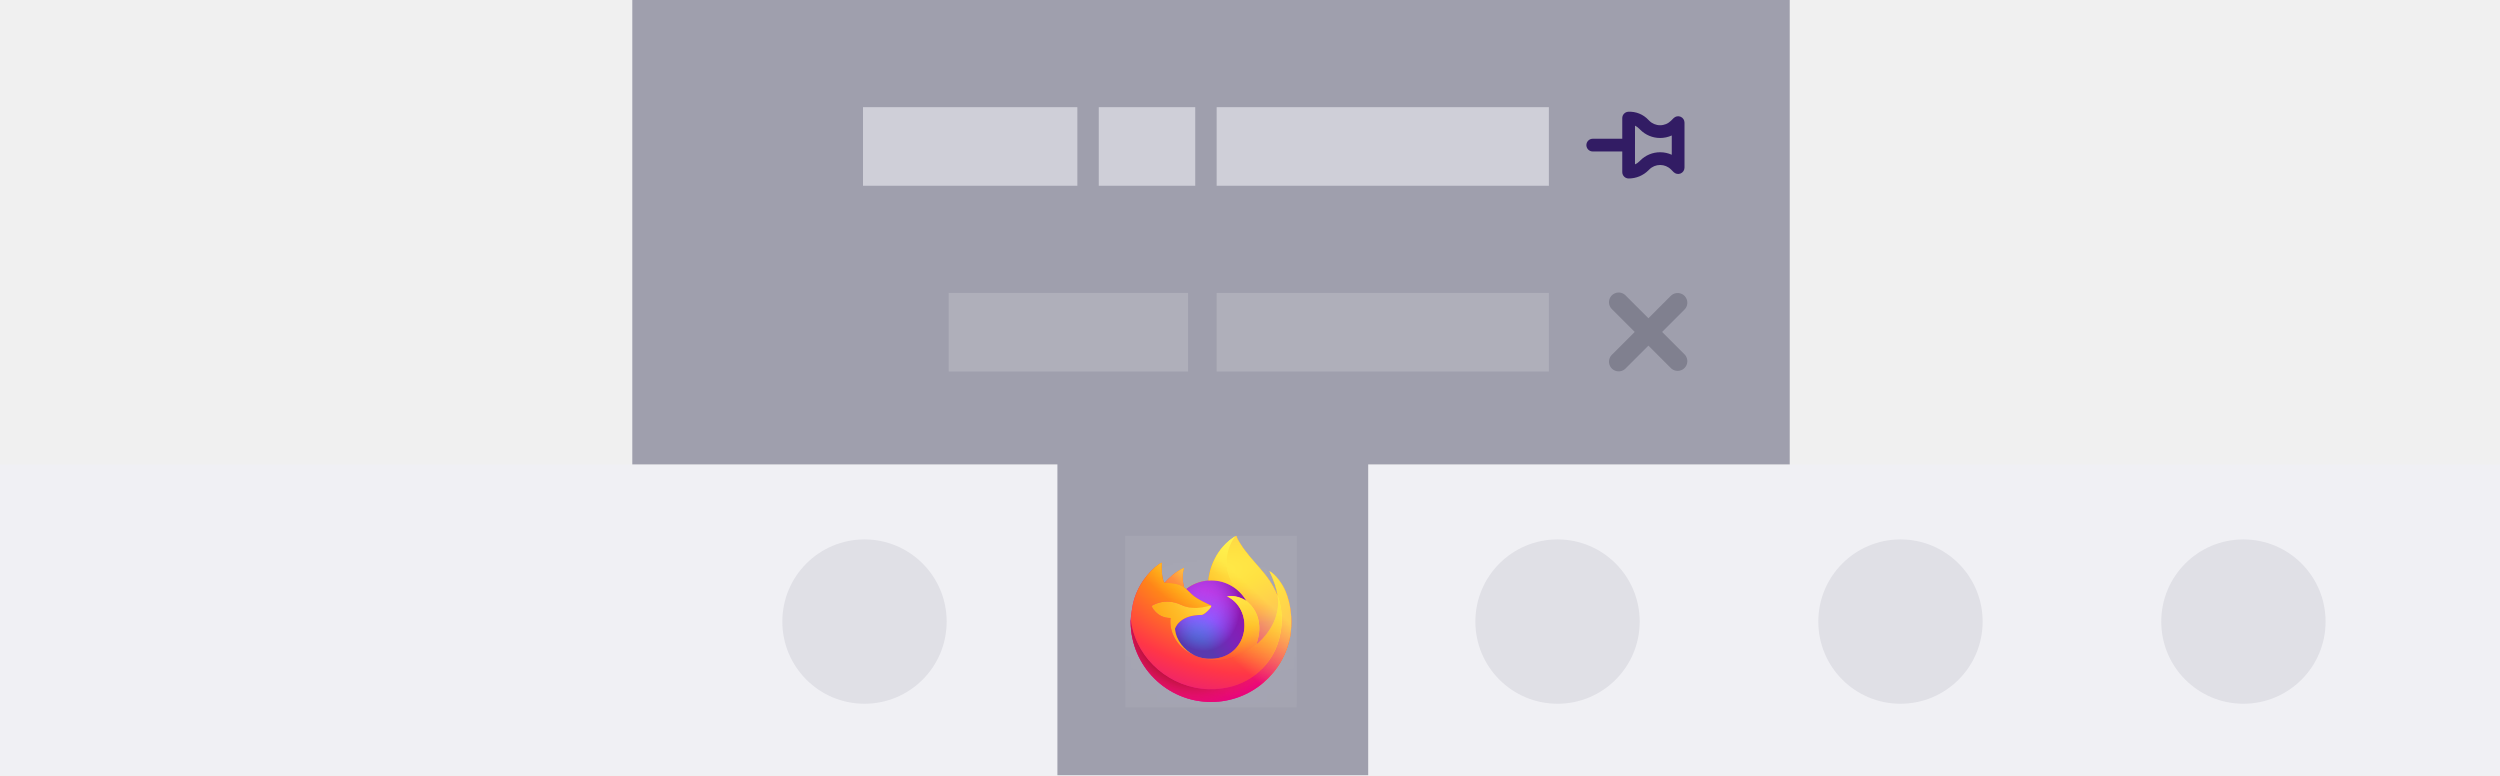
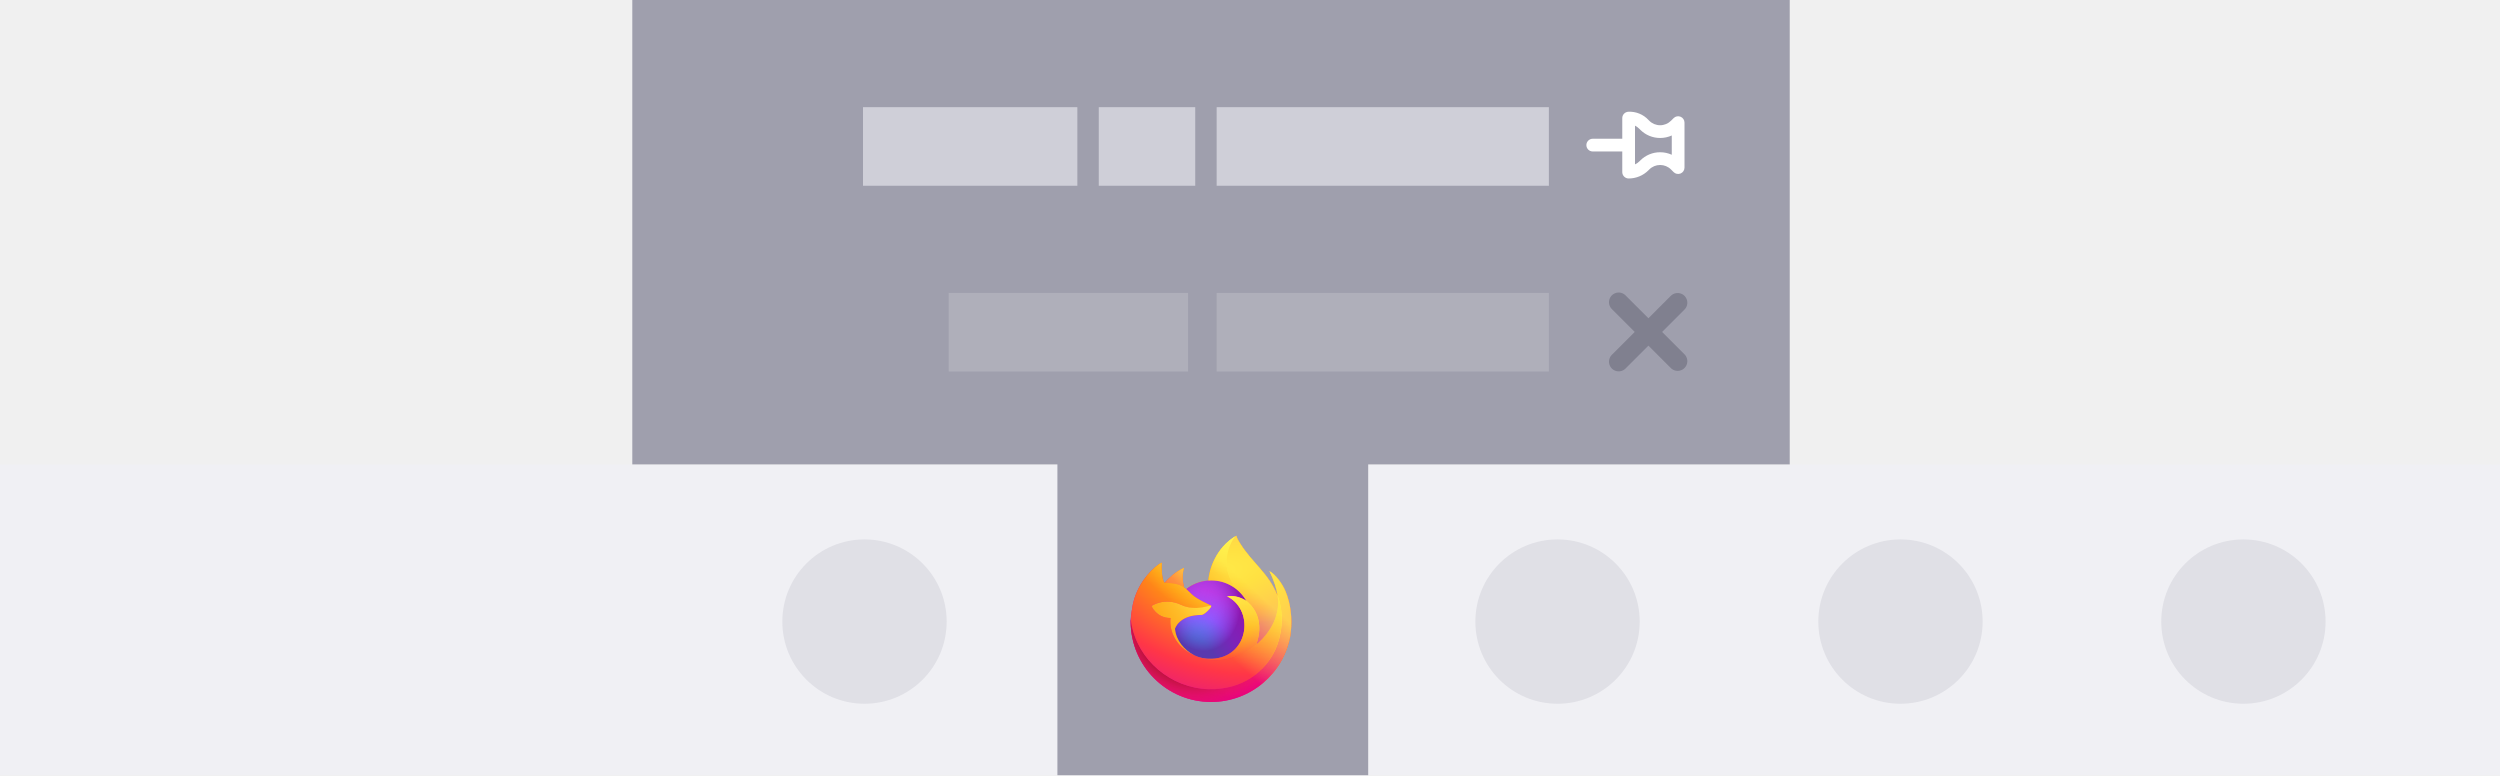
<svg xmlns="http://www.w3.org/2000/svg" width="516" height="160" viewBox="0 0 516 160" fill="none">
  <g clip-path="url(#clip0)">
    <rect width="516.129" height="64.147" transform="matrix(-1 0 0 1 516.129 95.8525)" fill="#F0F0F4" />
    <path fill-rule="evenodd" clip-rule="evenodd" d="M130.507 0H369.401V95.853H130.507V0ZM218.249 160V95.853H282.396V160H218.249Z" fill="#9F9FAD" />
-     <g clip-path="url(#clip1)" filter="url(#filter0_d)">
+     <g clip-path="url(#clip1)">
      <path d="M265.349 122.098C264.627 120.361 263.164 118.486 262.016 117.894C262.95 119.726 263.491 121.564 263.698 122.936C263.698 122.938 263.699 122.945 263.701 122.963C261.823 118.281 258.638 116.393 256.037 112.283C255.905 112.075 255.774 111.866 255.645 111.647C255.58 111.534 255.519 111.42 255.463 111.303C255.354 111.094 255.271 110.874 255.214 110.646C255.215 110.635 255.211 110.624 255.204 110.616C255.197 110.608 255.187 110.603 255.176 110.601C255.166 110.598 255.155 110.598 255.145 110.601C255.143 110.602 255.139 110.605 255.137 110.606C255.133 110.607 255.129 110.611 255.125 110.613C255.127 110.61 255.131 110.605 255.132 110.603C250.959 113.047 249.543 117.568 249.413 119.83C247.746 119.945 246.153 120.559 244.841 121.592C244.703 121.476 244.56 121.368 244.411 121.267C244.032 119.943 244.016 118.541 244.364 117.207C242.657 117.984 241.33 119.213 240.365 120.297H240.357C239.699 119.463 239.745 116.712 239.783 116.137C239.775 116.102 239.292 116.388 239.228 116.431C238.647 116.846 238.104 117.311 237.605 117.822C237.037 118.398 236.518 119.02 236.054 119.682C236.054 119.683 236.053 119.684 236.053 119.685C236.053 119.684 236.053 119.683 236.054 119.682C234.985 121.196 234.228 122.907 233.824 124.715C233.817 124.751 233.81 124.788 233.802 124.825C233.771 124.971 233.658 125.703 233.639 125.861C233.637 125.874 233.636 125.885 233.635 125.898C233.489 126.654 233.399 127.42 233.365 128.19C233.365 128.218 233.364 128.246 233.364 128.274C233.364 137.448 240.802 144.885 249.976 144.885C258.193 144.885 265.015 138.92 266.351 131.085C266.379 130.873 266.401 130.659 266.426 130.445C266.756 127.596 266.389 124.602 265.349 122.098ZM246.201 135.1C246.279 135.137 246.352 135.178 246.432 135.213C246.435 135.216 246.44 135.218 246.443 135.22C246.362 135.181 246.281 135.141 246.201 135.1V135.1ZM263.703 122.967L263.7 122.951C263.701 122.957 263.702 122.963 263.703 122.969L263.703 122.967Z" fill="url(#paint0_linear)" />
      <path d="M265.349 122.098C264.627 120.362 263.164 118.487 262.016 117.894C262.951 119.726 263.491 121.564 263.698 122.936C263.698 122.932 263.699 122.939 263.701 122.951C263.701 122.957 263.703 122.963 263.703 122.969C265.271 127.218 264.417 131.539 263.186 134.18C261.283 138.265 256.674 142.452 249.46 142.247C241.666 142.027 234.799 136.244 233.518 128.669C233.284 127.475 233.518 126.868 233.635 125.898C233.492 126.646 233.438 126.862 233.366 128.19C233.366 128.219 233.364 128.247 233.364 128.275C233.364 137.448 240.802 144.885 249.976 144.885C258.193 144.885 265.015 138.92 266.351 131.086C266.379 130.873 266.401 130.659 266.426 130.445C266.756 127.596 266.389 124.602 265.349 122.098Z" fill="url(#paint1_radial)" />
      <path d="M265.349 122.098C264.627 120.362 263.164 118.487 262.016 117.894C262.951 119.726 263.491 121.564 263.698 122.936C263.698 122.932 263.699 122.939 263.701 122.951C263.701 122.957 263.703 122.963 263.703 122.969C265.271 127.218 264.417 131.539 263.186 134.18C261.283 138.265 256.674 142.452 249.46 142.247C241.666 142.027 234.799 136.244 233.518 128.669C233.284 127.475 233.518 126.868 233.635 125.898C233.492 126.646 233.438 126.862 233.366 128.19C233.366 128.219 233.364 128.247 233.364 128.275C233.364 137.448 240.802 144.885 249.976 144.885C258.193 144.885 265.015 138.92 266.351 131.086C266.379 130.873 266.401 130.659 266.426 130.445C266.756 127.596 266.389 124.602 265.349 122.098Z" fill="url(#paint2_radial)" />
      <path d="M257.276 124.051C257.312 124.076 257.345 124.101 257.379 124.127C256.962 123.387 256.443 122.709 255.837 122.114C250.673 116.951 254.483 110.919 255.125 110.612C255.127 110.61 255.131 110.604 255.132 110.603C250.959 113.047 249.543 117.568 249.413 119.83C249.607 119.817 249.8 119.8 249.997 119.8C253.111 119.8 255.823 121.513 257.276 124.051V124.051Z" fill="url(#paint3_radial)" />
      <path d="M250.007 125.082C249.98 125.495 248.52 126.92 248.009 126.92C243.286 126.92 242.519 129.777 242.519 129.777C242.728 132.183 244.403 134.165 246.432 135.213C246.525 135.261 246.618 135.304 246.712 135.347C246.873 135.418 247.035 135.485 247.2 135.547C247.896 135.793 248.624 135.933 249.361 135.964C257.641 136.352 259.245 126.065 253.27 123.078C254.8 122.812 256.389 123.427 257.276 124.051C255.823 121.513 253.111 119.801 249.997 119.801C249.8 119.801 249.607 119.817 249.413 119.83C247.747 119.945 246.154 120.559 244.841 121.592C245.095 121.806 245.38 122.093 245.983 122.686C247.11 123.797 250.001 124.947 250.007 125.082V125.082Z" fill="url(#paint4_radial)" />
      <path d="M250.007 125.082C249.98 125.495 248.52 126.92 248.009 126.92C243.286 126.92 242.519 129.777 242.519 129.777C242.728 132.183 244.403 134.165 246.432 135.213C246.525 135.261 246.618 135.304 246.712 135.347C246.873 135.418 247.035 135.485 247.2 135.547C247.896 135.793 248.624 135.933 249.361 135.964C257.641 136.352 259.245 126.065 253.27 123.078C254.8 122.812 256.389 123.427 257.276 124.051C255.823 121.513 253.111 119.801 249.997 119.801C249.8 119.801 249.607 119.817 249.413 119.83C247.747 119.945 246.154 120.559 244.841 121.592C245.095 121.806 245.38 122.093 245.983 122.686C247.11 123.797 250.001 124.947 250.007 125.082V125.082Z" fill="url(#paint5_radial)" />
      <path d="M244.066 121.039C244.182 121.114 244.297 121.19 244.411 121.268C244.032 119.943 244.016 118.541 244.364 117.208C242.658 117.985 241.33 119.213 240.365 120.298C240.445 120.295 242.855 120.252 244.066 121.039V121.039Z" fill="url(#paint6_radial)" />
      <path d="M233.518 128.669C234.799 136.243 241.666 142.027 249.46 142.247C256.674 142.452 261.283 138.264 263.186 134.179C264.417 131.539 265.271 127.219 263.703 122.969L263.703 122.967L263.701 122.951C263.699 122.939 263.698 122.932 263.698 122.936C263.698 122.938 263.699 122.945 263.701 122.963C264.291 126.811 262.333 130.538 259.274 133.058L259.265 133.08C253.303 137.934 247.598 136.009 246.443 135.221C246.362 135.182 246.281 135.141 246.201 135.1C242.726 133.439 241.29 130.273 241.598 127.557C238.663 127.557 237.662 125.082 237.662 125.082C237.662 125.082 240.297 123.203 243.77 124.837C246.986 126.35 250.007 125.082 250.007 125.082C250.001 124.947 247.11 123.797 245.982 122.686C245.38 122.093 245.094 121.807 244.841 121.592C244.703 121.476 244.56 121.368 244.411 121.267C244.297 121.19 244.182 121.114 244.066 121.039C242.855 120.252 240.445 120.295 240.365 120.297H240.357C239.699 119.463 239.745 116.711 239.783 116.137C239.775 116.101 239.292 116.388 239.228 116.431C238.647 116.846 238.104 117.311 237.605 117.822C237.037 118.398 236.518 119.02 236.054 119.683C236.054 119.683 236.053 119.684 236.053 119.685C236.053 119.684 236.053 119.683 236.054 119.683C234.985 121.196 234.228 122.907 233.825 124.715C233.817 124.751 233.227 127.331 233.518 128.669V128.669Z" fill="url(#paint7_radial)" />
      <path d="M255.837 122.114C256.443 122.709 256.962 123.387 257.379 124.127C257.47 124.195 257.556 124.264 257.628 124.331C261.394 127.801 259.421 132.709 259.274 133.058C262.333 130.538 264.291 126.811 263.701 122.963C261.823 118.281 258.638 116.393 256.037 112.283C255.905 112.075 255.774 111.866 255.645 111.647C255.58 111.534 255.519 111.42 255.463 111.303C255.354 111.094 255.271 110.874 255.214 110.646C255.215 110.635 255.211 110.624 255.204 110.616C255.197 110.608 255.187 110.603 255.176 110.601C255.166 110.598 255.155 110.598 255.145 110.601C255.143 110.602 255.139 110.605 255.137 110.606C255.133 110.607 255.129 110.611 255.125 110.613C254.483 110.919 250.673 116.951 255.837 122.114V122.114Z" fill="url(#paint8_radial)" />
      <path d="M257.628 124.331C257.556 124.264 257.47 124.195 257.379 124.127C257.345 124.101 257.312 124.076 257.276 124.051C256.389 123.428 254.8 122.812 253.27 123.078C259.245 126.065 257.641 136.352 249.361 135.964C248.624 135.934 247.895 135.793 247.2 135.547C247.035 135.485 246.873 135.418 246.712 135.347C246.618 135.305 246.524 135.261 246.432 135.213C246.435 135.216 246.44 135.218 246.443 135.22C247.598 136.008 253.303 137.934 259.265 133.08L259.274 133.058C259.421 132.709 261.394 127.801 257.628 124.331V124.331Z" fill="url(#paint9_radial)" />
      <path d="M242.519 129.777C242.519 129.777 243.286 126.92 248.009 126.92C248.52 126.92 249.98 125.495 250.007 125.082C250.034 124.668 246.986 126.35 243.77 124.837C240.297 123.203 237.662 125.082 237.662 125.082C237.662 125.082 238.663 127.557 241.598 127.557C241.29 130.273 242.726 133.439 246.201 135.1C246.279 135.137 246.352 135.178 246.432 135.213C244.403 134.165 242.728 132.183 242.519 129.777V129.777Z" fill="url(#paint10_radial)" />
      <path d="M265.349 122.098C264.627 120.361 263.164 118.486 262.016 117.894C262.95 119.726 263.491 121.564 263.698 122.936C263.698 122.938 263.699 122.945 263.701 122.963C261.823 118.281 258.638 116.393 256.037 112.283C255.905 112.075 255.774 111.866 255.645 111.647C255.58 111.534 255.519 111.42 255.462 111.303C255.354 111.094 255.271 110.874 255.214 110.646C255.215 110.635 255.211 110.624 255.204 110.616C255.197 110.608 255.187 110.603 255.176 110.601C255.166 110.598 255.155 110.598 255.145 110.601C255.143 110.602 255.139 110.605 255.137 110.606C255.133 110.607 255.129 110.611 255.125 110.613C255.127 110.61 255.13 110.605 255.132 110.603C250.959 113.047 249.543 117.568 249.413 119.83C249.606 119.817 249.799 119.801 249.996 119.801C253.111 119.801 255.823 121.513 257.275 124.051C256.388 123.428 254.8 122.812 253.27 123.078C259.245 126.065 257.641 136.352 249.361 135.964C248.624 135.934 247.895 135.793 247.199 135.547C247.035 135.485 246.872 135.418 246.711 135.347C246.618 135.305 246.524 135.261 246.432 135.214C246.435 135.216 246.439 135.218 246.443 135.22C246.362 135.181 246.281 135.141 246.201 135.1C246.279 135.137 246.352 135.178 246.431 135.213C244.403 134.165 242.727 132.183 242.518 129.777C242.518 129.777 243.285 126.92 248.009 126.92C248.519 126.92 249.979 125.495 250.006 125.082C250 124.947 247.109 123.797 245.982 122.686C245.38 122.093 245.094 121.807 244.84 121.592C244.703 121.476 244.559 121.367 244.41 121.267C244.031 119.942 244.015 118.54 244.363 117.207C242.657 117.984 241.33 119.213 240.365 120.297H240.357C239.698 119.463 239.745 116.711 239.782 116.137C239.774 116.101 239.291 116.388 239.228 116.431C238.647 116.846 238.103 117.311 237.604 117.822C237.037 118.398 236.518 119.02 236.054 119.682C236.054 119.683 236.053 119.684 236.053 119.685C236.053 119.684 236.053 119.683 236.054 119.682C234.985 121.196 234.228 122.907 233.824 124.715C233.817 124.751 233.81 124.788 233.802 124.825C233.771 124.971 233.63 125.713 233.611 125.872C233.609 125.885 233.612 125.86 233.611 125.872C233.482 126.639 233.401 127.413 233.366 128.19C233.366 128.218 233.364 128.246 233.364 128.275C233.364 137.448 240.802 144.885 249.976 144.885C258.193 144.885 265.015 138.92 266.35 131.085C266.379 130.873 266.401 130.659 266.426 130.445C266.756 127.596 266.389 124.602 265.349 122.098ZM263.701 122.951C263.701 122.957 263.702 122.963 263.703 122.969L263.703 122.967L263.701 122.951V122.951Z" fill="url(#paint11_linear)" />
    </g>
    <circle r="16.959" transform="matrix(-1 0 0 1 321.475 128.295)" fill="#E0E0E6" />
    <circle r="16.959" transform="matrix(-1 0 0 1 392.258 128.295)" fill="#E0E0E6" />
    <circle r="16.959" transform="matrix(-1 0 0 1 463.041 128.295)" fill="#E0E0E6" />
    <circle r="16.959" transform="matrix(-1 0 0 1 178.433 128.295)" fill="#E0E0E6" />
    <line x1="2" y1="-2" x2="19.213" y2="-2" transform="matrix(-0.707107 -0.707107 -0.707107 0.707107 346.266 77.3762)" stroke="#80808F" stroke-width="4" stroke-linecap="round" stroke-linejoin="round" />
    <line x1="2" y1="-2" x2="19.213" y2="-2" transform="matrix(0.707107 -0.707107 -0.707107 -0.707107 331.266 74.6494)" stroke="#80808F" stroke-width="4" stroke-linecap="round" stroke-linejoin="round" />
    <rect width="68.571" height="16.221" transform="matrix(-1 0 0 1 319.69 60.4609)" fill="#AFAFBA" />
    <rect width="49.401" height="16.221" transform="matrix(-1 0 0 1 245.22 60.4609)" fill="#AFAFBA" />
-     <path d="M328.719 31.265L334.836 31.265L334.836 35.525C334.837 35.873 334.975 36.207 335.221 36.453C335.468 36.7 335.802 36.838 336.15 36.838C336.912 36.84 337.666 36.691 338.37 36.4C339.074 36.108 339.713 35.68 340.25 35.14L340.41 34.98C341.005 34.386 341.811 34.052 342.652 34.052C343.493 34.052 344.3 34.386 344.894 34.98L345.439 35.525C345.623 35.708 345.857 35.833 346.111 35.884C346.366 35.934 346.63 35.908 346.87 35.809C347.11 35.71 347.315 35.541 347.46 35.325C347.604 35.109 347.681 34.855 347.681 34.596L347.681 25.307C347.681 25.047 347.604 24.793 347.46 24.577C347.315 24.361 347.11 24.193 346.87 24.093C346.63 23.994 346.366 23.968 346.111 24.018C345.857 24.069 345.623 24.194 345.439 24.378L344.894 24.922C344.3 25.517 343.493 25.85 342.652 25.85C341.811 25.85 341.005 25.517 340.41 24.922L340.253 24.765C339.724 24.192 339.074 23.742 338.351 23.448C337.628 23.155 336.849 23.024 336.07 23.066C335.736 23.087 335.422 23.234 335.193 23.477C334.964 23.721 334.836 24.043 334.836 24.378L334.836 28.638L328.719 28.638C328.374 28.644 328.046 28.785 327.805 29.03C327.563 29.276 327.428 29.607 327.428 29.951C327.428 30.296 327.563 30.626 327.805 30.872C328.046 31.118 328.374 31.259 328.719 31.265ZM337.464 25.932C337.811 26.109 338.125 26.343 338.395 26.623L338.552 26.78C339.089 27.32 339.728 27.748 340.432 28.04C341.135 28.331 341.89 28.481 342.651 28.479C343.48 28.48 344.299 28.304 345.054 27.962L345.053 31.942C344.3 31.599 343.481 31.422 342.653 31.424C341.891 31.421 341.136 31.57 340.432 31.862C339.728 32.154 339.089 32.582 338.552 33.122L338.392 33.282C338.124 33.552 337.809 33.771 337.463 33.929L337.464 25.932Z" fill="#321C64" />
+     <path d="M328.719 31.265L334.836 31.265L334.836 35.525C334.837 35.873 334.975 36.207 335.221 36.453C335.468 36.7 335.802 36.838 336.15 36.838C336.912 36.84 337.666 36.691 338.37 36.4C339.074 36.108 339.713 35.68 340.25 35.14L340.41 34.98C341.005 34.386 341.811 34.052 342.652 34.052C343.493 34.052 344.3 34.386 344.894 34.98L345.439 35.525C345.623 35.708 345.857 35.833 346.111 35.884C346.366 35.934 346.63 35.908 346.87 35.809C347.11 35.71 347.315 35.541 347.46 35.325C347.604 35.109 347.681 34.855 347.681 34.596L347.681 25.307C347.681 25.047 347.604 24.793 347.46 24.577C347.315 24.361 347.11 24.193 346.87 24.093C346.63 23.994 346.366 23.968 346.111 24.018C345.857 24.069 345.623 24.194 345.439 24.378L344.894 24.922C344.3 25.517 343.493 25.85 342.652 25.85C341.811 25.85 341.005 25.517 340.41 24.922L340.253 24.765C339.724 24.192 339.074 23.742 338.351 23.448C337.628 23.155 336.849 23.024 336.07 23.066C335.736 23.087 335.422 23.234 335.193 23.477C334.964 23.721 334.836 24.043 334.836 24.378L334.836 28.638L328.719 28.638C328.374 28.644 328.046 28.785 327.805 29.03C327.563 29.276 327.428 29.607 327.428 29.951C327.428 30.296 327.563 30.626 327.805 30.872C328.046 31.118 328.374 31.259 328.719 31.265ZM337.464 25.932C337.811 26.109 338.125 26.343 338.395 26.623L338.552 26.78C339.089 27.32 339.728 27.748 340.432 28.04C341.135 28.331 341.89 28.481 342.651 28.479C343.48 28.48 344.299 28.304 345.054 27.962L345.053 31.942C344.3 31.599 343.481 31.422 342.653 31.424C341.891 31.421 341.136 31.57 340.432 31.862C339.728 32.154 339.089 32.582 338.552 33.122L338.392 33.282C338.124 33.552 337.809 33.771 337.463 33.929L337.464 25.932Z" fill="#FFF" />
    <rect width="68.571" height="16.221" transform="matrix(-1 0 0 1 319.69 22.1199)" fill="#CFCFD8" />
    <rect width="19.908" height="16.221" transform="matrix(-1 0 0 1 246.695 22.1199)" fill="#CFCFD8" />
    <rect width="44.24" height="16.221" transform="matrix(-1 0 0 1 222.363 22.1199)" fill="#CFCFD8" />
  </g>
  <defs>
-     <filter id="filter0_d" x="152.258" y="30.599" width="195.392" height="195.392" filterUnits="userSpaceOnUse" color-interpolation-filters="sRGB">
-       <feFlood flood-opacity="0" result="BackgroundImageFix" />
-       <feColorMatrix in="SourceAlpha" type="matrix" values="0 0 0 0 0 0 0 0 0 0 0 0 0 0 0 0 0 0 127 0" />
-       <feOffset />
-       <feGaussianBlur stdDeviation="40" />
-       <feColorMatrix type="matrix" values="0 0 0 0 1 0 0 0 0 1 0 0 0 0 1 0 0 0 1 0" />
-       <feBlend mode="normal" in2="BackgroundImageFix" result="effect1_dropShadow" />
-       <feBlend mode="normal" in="SourceGraphic" in2="effect1_dropShadow" result="shape" />
-     </filter>
    <linearGradient id="paint0_linear" x1="262.313" y1="115.913" x2="235.639" y2="141.645" gradientUnits="userSpaceOnUse">
      <stop offset="0.05" stop-color="#FFF44F" />
      <stop offset="0.37" stop-color="#FF980E" />
      <stop offset="0.53" stop-color="#FF3647" />
      <stop offset="0.7" stop-color="#E31587" />
    </linearGradient>
    <radialGradient id="paint1_radial" cx="0" cy="0" r="1" gradientUnits="userSpaceOnUse" gradientTransform="translate(256.354 114.421) scale(33.9762 34.5484)">
      <stop offset="0.13" stop-color="#FFBD4F" />
      <stop offset="0.28" stop-color="#FF980E" />
      <stop offset="0.47" stop-color="#FF3750" />
      <stop offset="0.78" stop-color="#EB0878" />
      <stop offset="0.86" stop-color="#E50080" />
    </radialGradient>
    <radialGradient id="paint2_radial" cx="0" cy="0" r="1" gradientUnits="userSpaceOnUse" gradientTransform="translate(246.503 128.69) scale(34.8256 34.5484)">
      <stop offset="0.3" stop-color="#960E18" />
      <stop offset="0.35" stop-color="#B11927" stop-opacity="0.74" />
      <stop offset="0.43" stop-color="#DB293D" stop-opacity="0.34" />
      <stop offset="0.5" stop-color="#F5334B" stop-opacity="0.09" />
      <stop offset="0.53" stop-color="#FF3750" stop-opacity="0" />
    </radialGradient>
    <radialGradient id="paint3_radial" cx="0" cy="0" r="1" gradientUnits="userSpaceOnUse" gradientTransform="translate(253.237 108.98) scale(11.1519 18.9331)">
      <stop offset="0.13" stop-color="#FFF44F" />
      <stop offset="0.53" stop-color="#FF980E" />
    </radialGradient>
    <radialGradient id="paint4_radial" cx="0" cy="0" r="1" gradientUnits="userSpaceOnUse" gradientTransform="translate(245.877 137.609) scale(14.7569 16.1737)">
      <stop offset="0.35" stop-color="#3A8EE6" />
      <stop offset="0.67" stop-color="#9059FF" />
      <stop offset="1" stop-color="#C139E6" />
    </radialGradient>
    <radialGradient id="paint5_radial" cx="0" cy="0" r="1" gradientUnits="userSpaceOnUse" gradientTransform="translate(248.399 125.138) scale(7.83591 9.54248)">
      <stop offset="0.21" stop-color="#9059FF" stop-opacity="0" />
      <stop offset="0.97" stop-color="#6E008B" stop-opacity="0.6" />
    </radialGradient>
    <radialGradient id="paint6_radial" cx="0" cy="0" r="1" gradientUnits="userSpaceOnUse" gradientTransform="translate(248.861 113.148) scale(11.7318 11.7735)">
      <stop offset="0.1" stop-color="#FFE226" />
      <stop offset="0.79" stop-color="#FF7139" />
    </radialGradient>
    <radialGradient id="paint7_radial" cx="0" cy="0" r="1" gradientUnits="userSpaceOnUse" gradientTransform="translate(259.575 105.424) scale(56.01 47.0173)">
      <stop offset="0.11" stop-color="#FFF44F" />
      <stop offset="0.46" stop-color="#FF980E" />
      <stop offset="0.72" stop-color="#FF3647" />
      <stop offset="0.9" stop-color="#E31587" />
    </radialGradient>
    <radialGradient id="paint8_radial" cx="0" cy="0" r="1" gradientUnits="userSpaceOnUse" gradientTransform="translate(238.774 120.951) rotate(77.3945) scale(17.77 76.8708)">
      <stop stop-color="#FFF44F" />
      <stop offset="0.3" stop-color="#FF980E" />
      <stop offset="0.57" stop-color="#FF3647" />
      <stop offset="0.74" stop-color="#E31587" />
    </radialGradient>
    <radialGradient id="paint9_radial" cx="0" cy="0" r="1" gradientUnits="userSpaceOnUse" gradientTransform="translate(248.981 117.383) scale(32.158 31.5929)">
      <stop offset="0.14" stop-color="#FFF44F" />
      <stop offset="0.48" stop-color="#FF980E" />
      <stop offset="0.66" stop-color="#FF3647" />
      <stop offset="0.9" stop-color="#E31587" />
    </radialGradient>
    <radialGradient id="paint10_radial" cx="0" cy="0" r="1" gradientUnits="userSpaceOnUse" gradientTransform="translate(257.328 119.23) scale(38.6529 34.5795)">
      <stop offset="0.09" stop-color="#FFF44F" />
      <stop offset="0.63" stop-color="#FF980E" />
    </radialGradient>
    <linearGradient id="paint11_linear" x1="259.908" y1="115.399" x2="238.578" y2="138.705" gradientUnits="userSpaceOnUse">
      <stop offset="0.17" stop-color="#FFF44F" stop-opacity="0.8" />
      <stop offset="0.6" stop-color="#FFF44F" stop-opacity="0" />
    </linearGradient>
    <clipPath id="clip0">
      <rect width="516" height="160" fill="white" />
    </clipPath>
    <clipPath id="clip1">
      <rect width="35.392" height="35.392" fill="white" transform="translate(232.258 110.599)" />
    </clipPath>
  </defs>
</svg>
